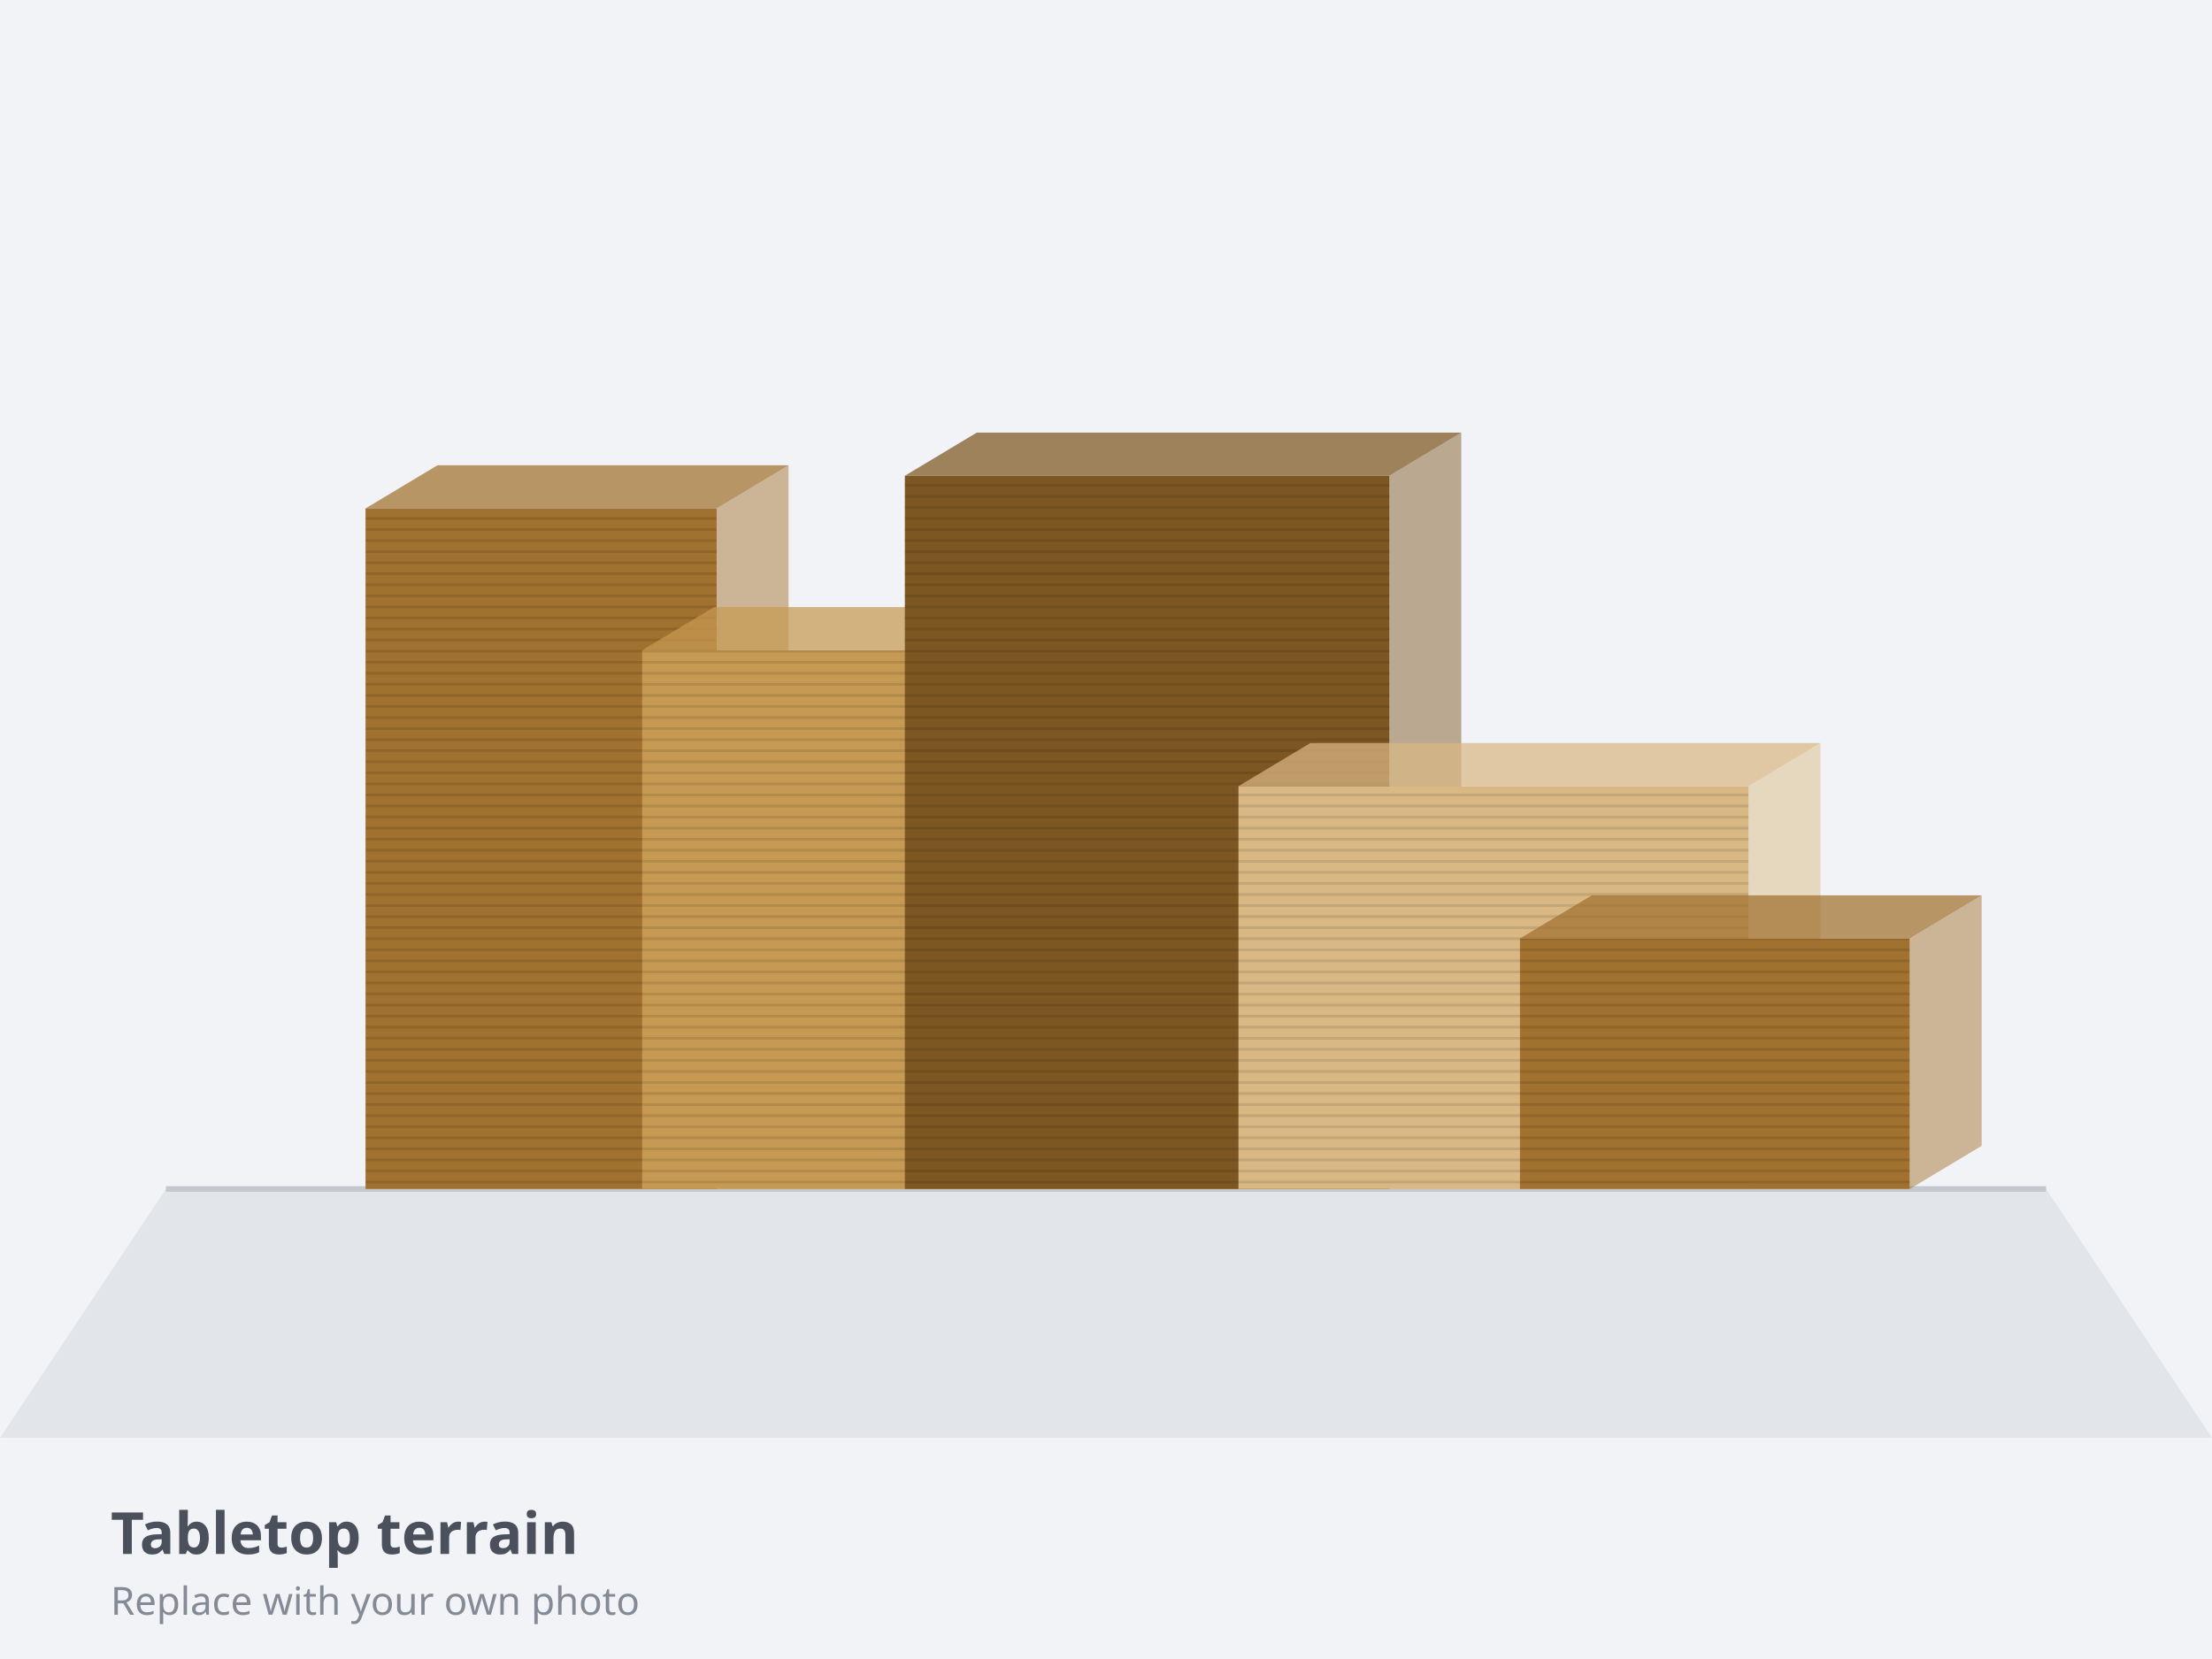
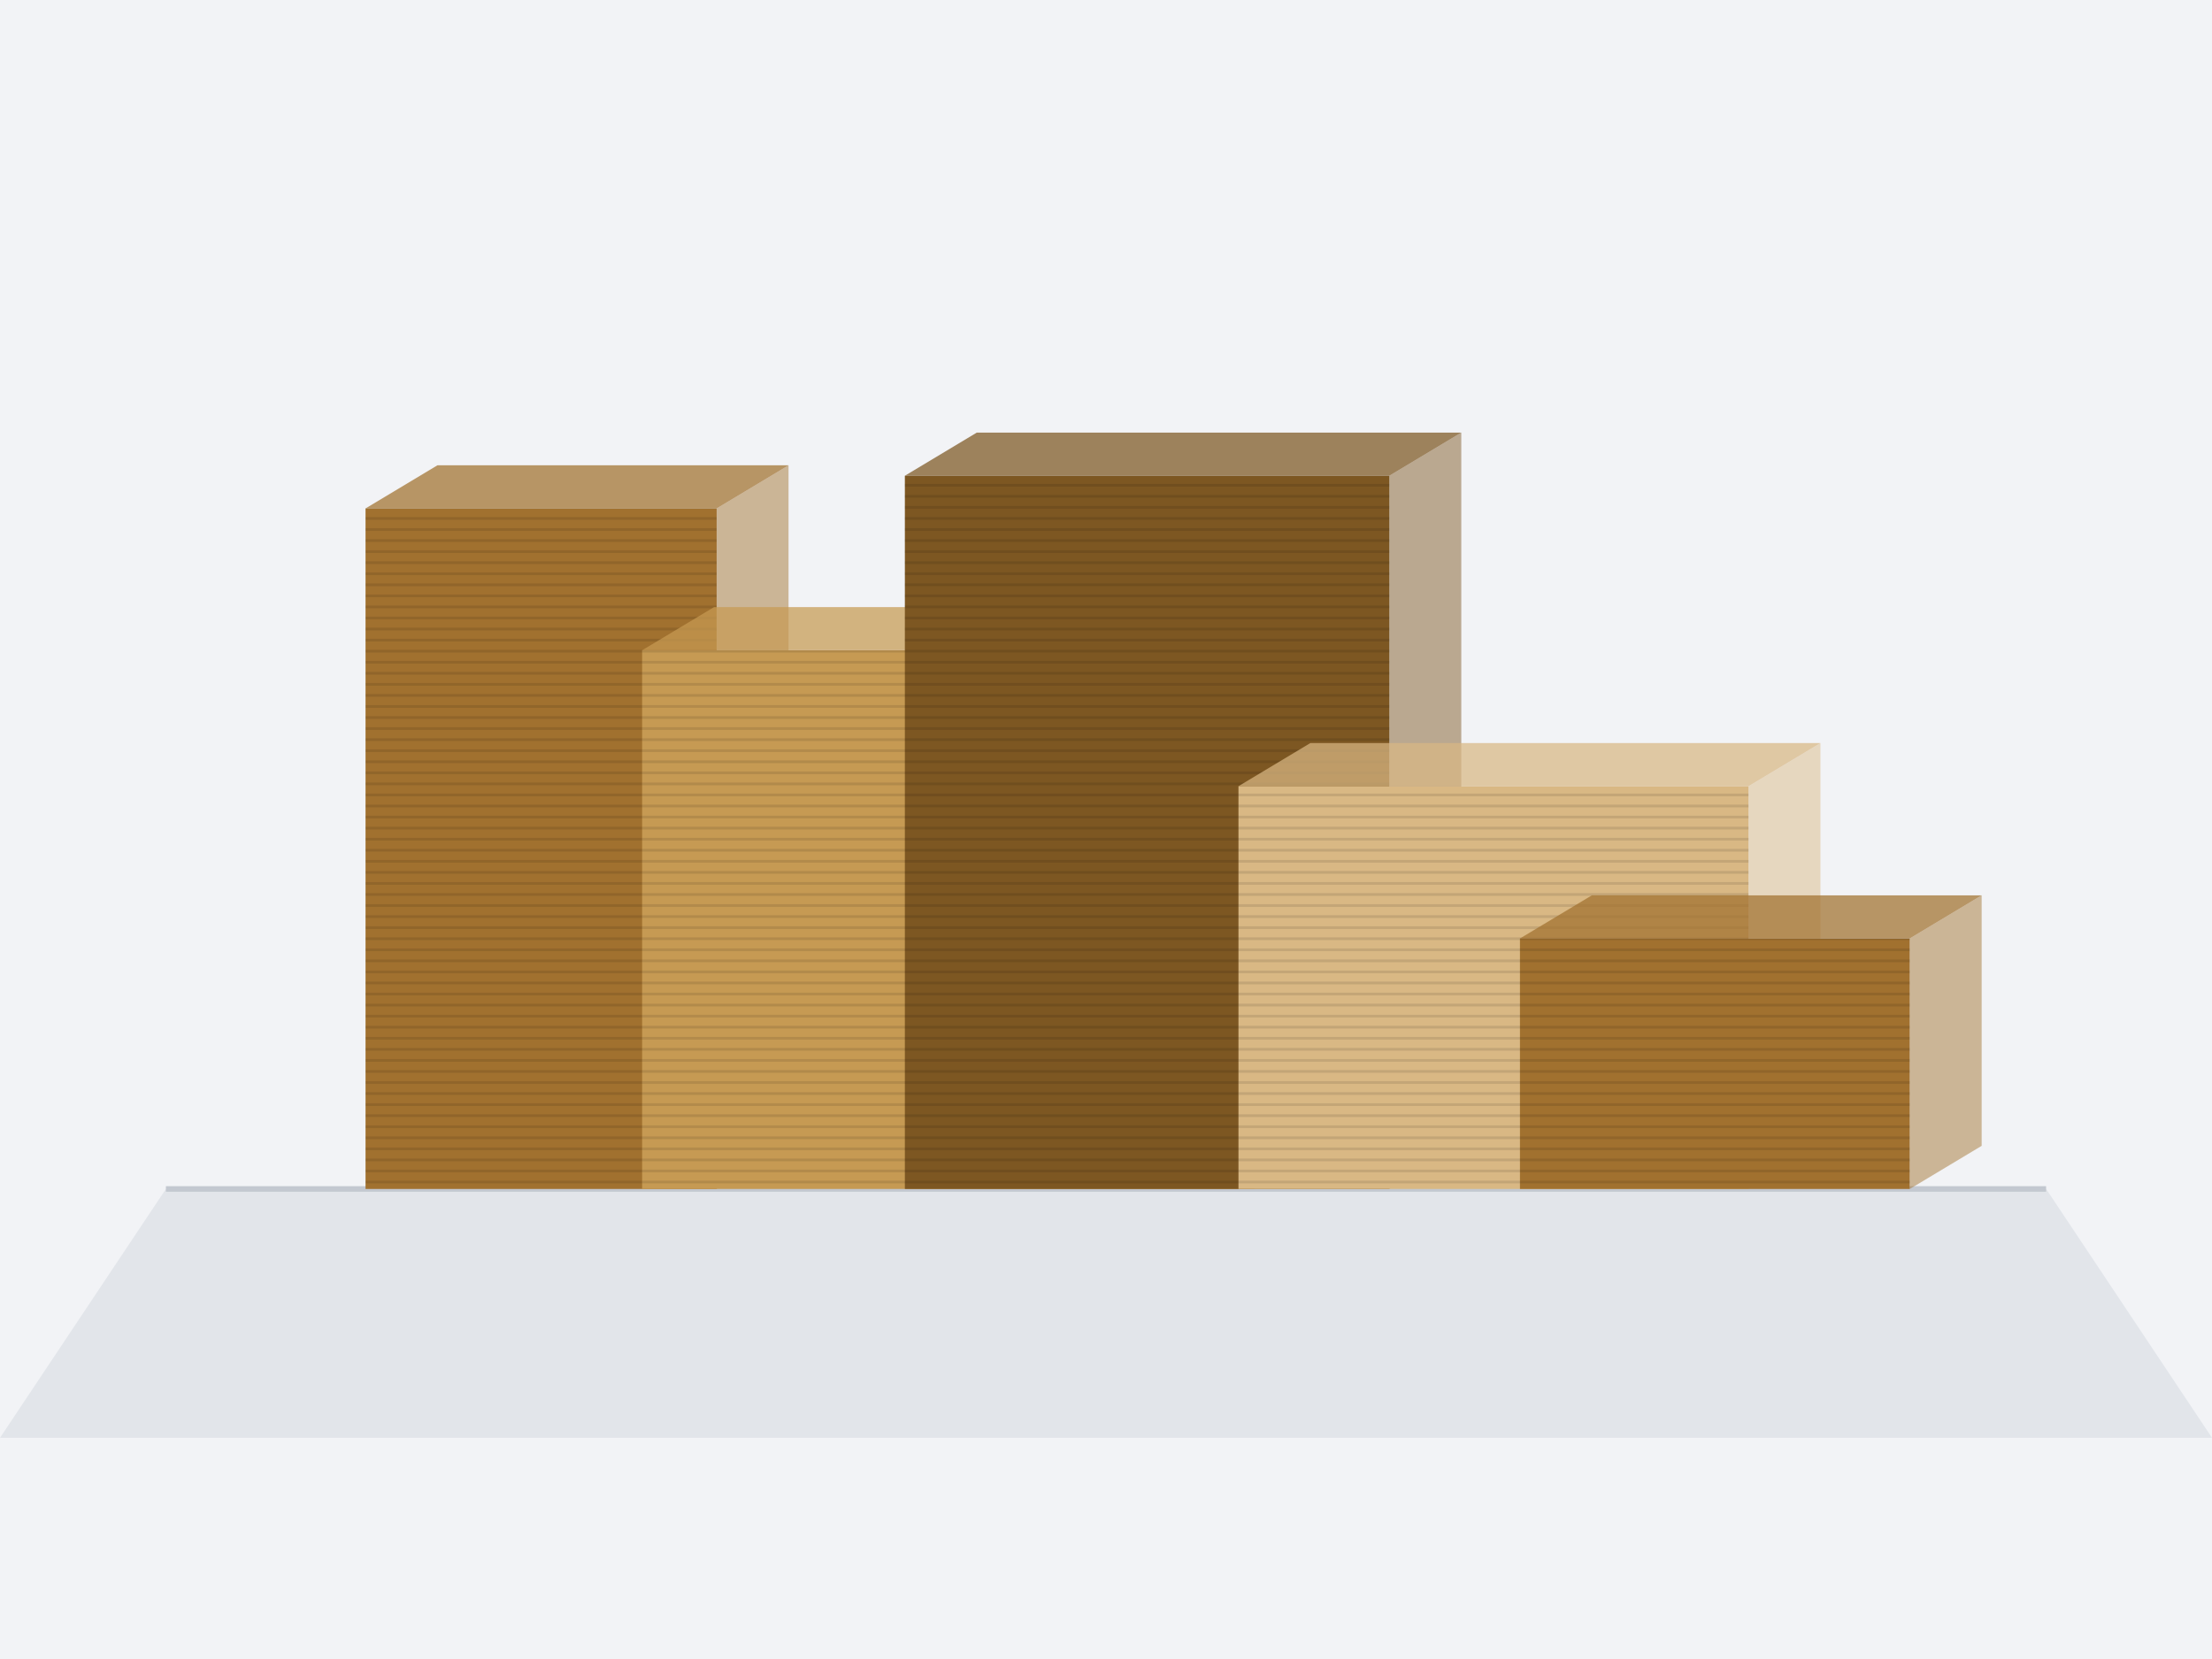
<svg xmlns="http://www.w3.org/2000/svg" viewBox="0 0 800 600" width="800" height="600" role="img">
  <defs>
    <pattern id="layers3" width="8" height="4" patternUnits="userSpaceOnUse">
      <rect width="8" height="4" fill="none" />
      <line x1="0" y1="3.5" x2="8" y2="3.5" stroke="#000" stroke-width="1" opacity=".10" />
    </pattern>
  </defs>
  <rect width="800" height="600" fill="#f2f3f6" />
  <path d="M60 430 L740 430 L800 520 L0 520 Z" fill="#e2e5ea" />
  <path d="M60 430 L740 430" stroke="#c3c8d0" stroke-width="2" />
  <g>
    <path d="M132.204 183.88 l126.985 0 l26 -15.6 l-126.985 0 Z" fill="#a1712f" fill-opacity=".72" />
    <path d="M259.189 183.88 l26 -15.6 l0 246.12 l-26 15.6 Z" fill="#a1712f" fill-opacity=".48" />
    <rect x="132.204" y="183.88" width="126.985" height="246.12" fill="#a1712f" />
    <rect x="132.204" y="183.88" width="126.985" height="246.12" fill="url(#layers3)" />
  </g>
  <g>
    <path d="M232.235 235.166 l221.507 0 l26 -15.6 l-221.507 0 Z" fill="#c69a53" fill-opacity=".72" />
    <path d="M453.742 235.166 l26 -15.6 l0 194.834 l-26 15.6 Z" fill="#c69a53" fill-opacity=".48" />
    <rect x="232.235" y="235.166" width="221.507" height="194.834" fill="#c69a53" />
    <rect x="232.235" y="235.166" width="221.507" height="194.834" fill="url(#layers3)" />
  </g>
  <g>
    <path d="M327.257 172.059 l175.238 0 l26 -15.6 l-175.238 0 Z" fill="#7d5722" fill-opacity=".72" />
    <path d="M502.495 172.059 l26 -15.6 l0 257.941 l-26 15.6 Z" fill="#7d5722" fill-opacity=".48" />
    <rect x="327.257" y="172.059" width="175.238" height="257.941" fill="#7d5722" />
    <rect x="327.257" y="172.059" width="175.238" height="257.941" fill="url(#layers3)" />
  </g>
  <g>
    <path d="M447.911 284.341 l184.481 0 l26 -15.6 l-184.481 0 Z" fill="#d9b884" fill-opacity=".72" />
    <path d="M632.392 284.341 l26 -15.6 l0 145.659 l-26 15.6 Z" fill="#d9b884" fill-opacity=".48" />
    <rect x="447.911" y="284.341" width="184.481" height="145.659" fill="#d9b884" />
    <rect x="447.911" y="284.341" width="184.481" height="145.659" fill="url(#layers3)" />
  </g>
  <g>
    <path d="M549.716 339.413 l140.98 0 l26 -15.6 l-140.98 0 Z" fill="#a1712f" fill-opacity=".72" />
    <path d="M690.696 339.413 l26 -15.6 l0 90.587 l-26 15.6 Z" fill="#a1712f" fill-opacity=".48" />
    <rect x="549.716" y="339.413" width="140.98" height="90.587" fill="#a1712f" />
    <rect x="549.716" y="339.413" width="140.98" height="90.587" fill="url(#layers3)" />
  </g>
-   <text x="40" y="562" fill="#4a505c" font-family="system-ui, sans-serif" font-size="21" font-weight="600">Tabletop terrain</text>
-   <text x="40" y="584" fill="#858b96" font-family="system-ui, sans-serif" font-size="14">Replace with your own photo</text>
</svg>
